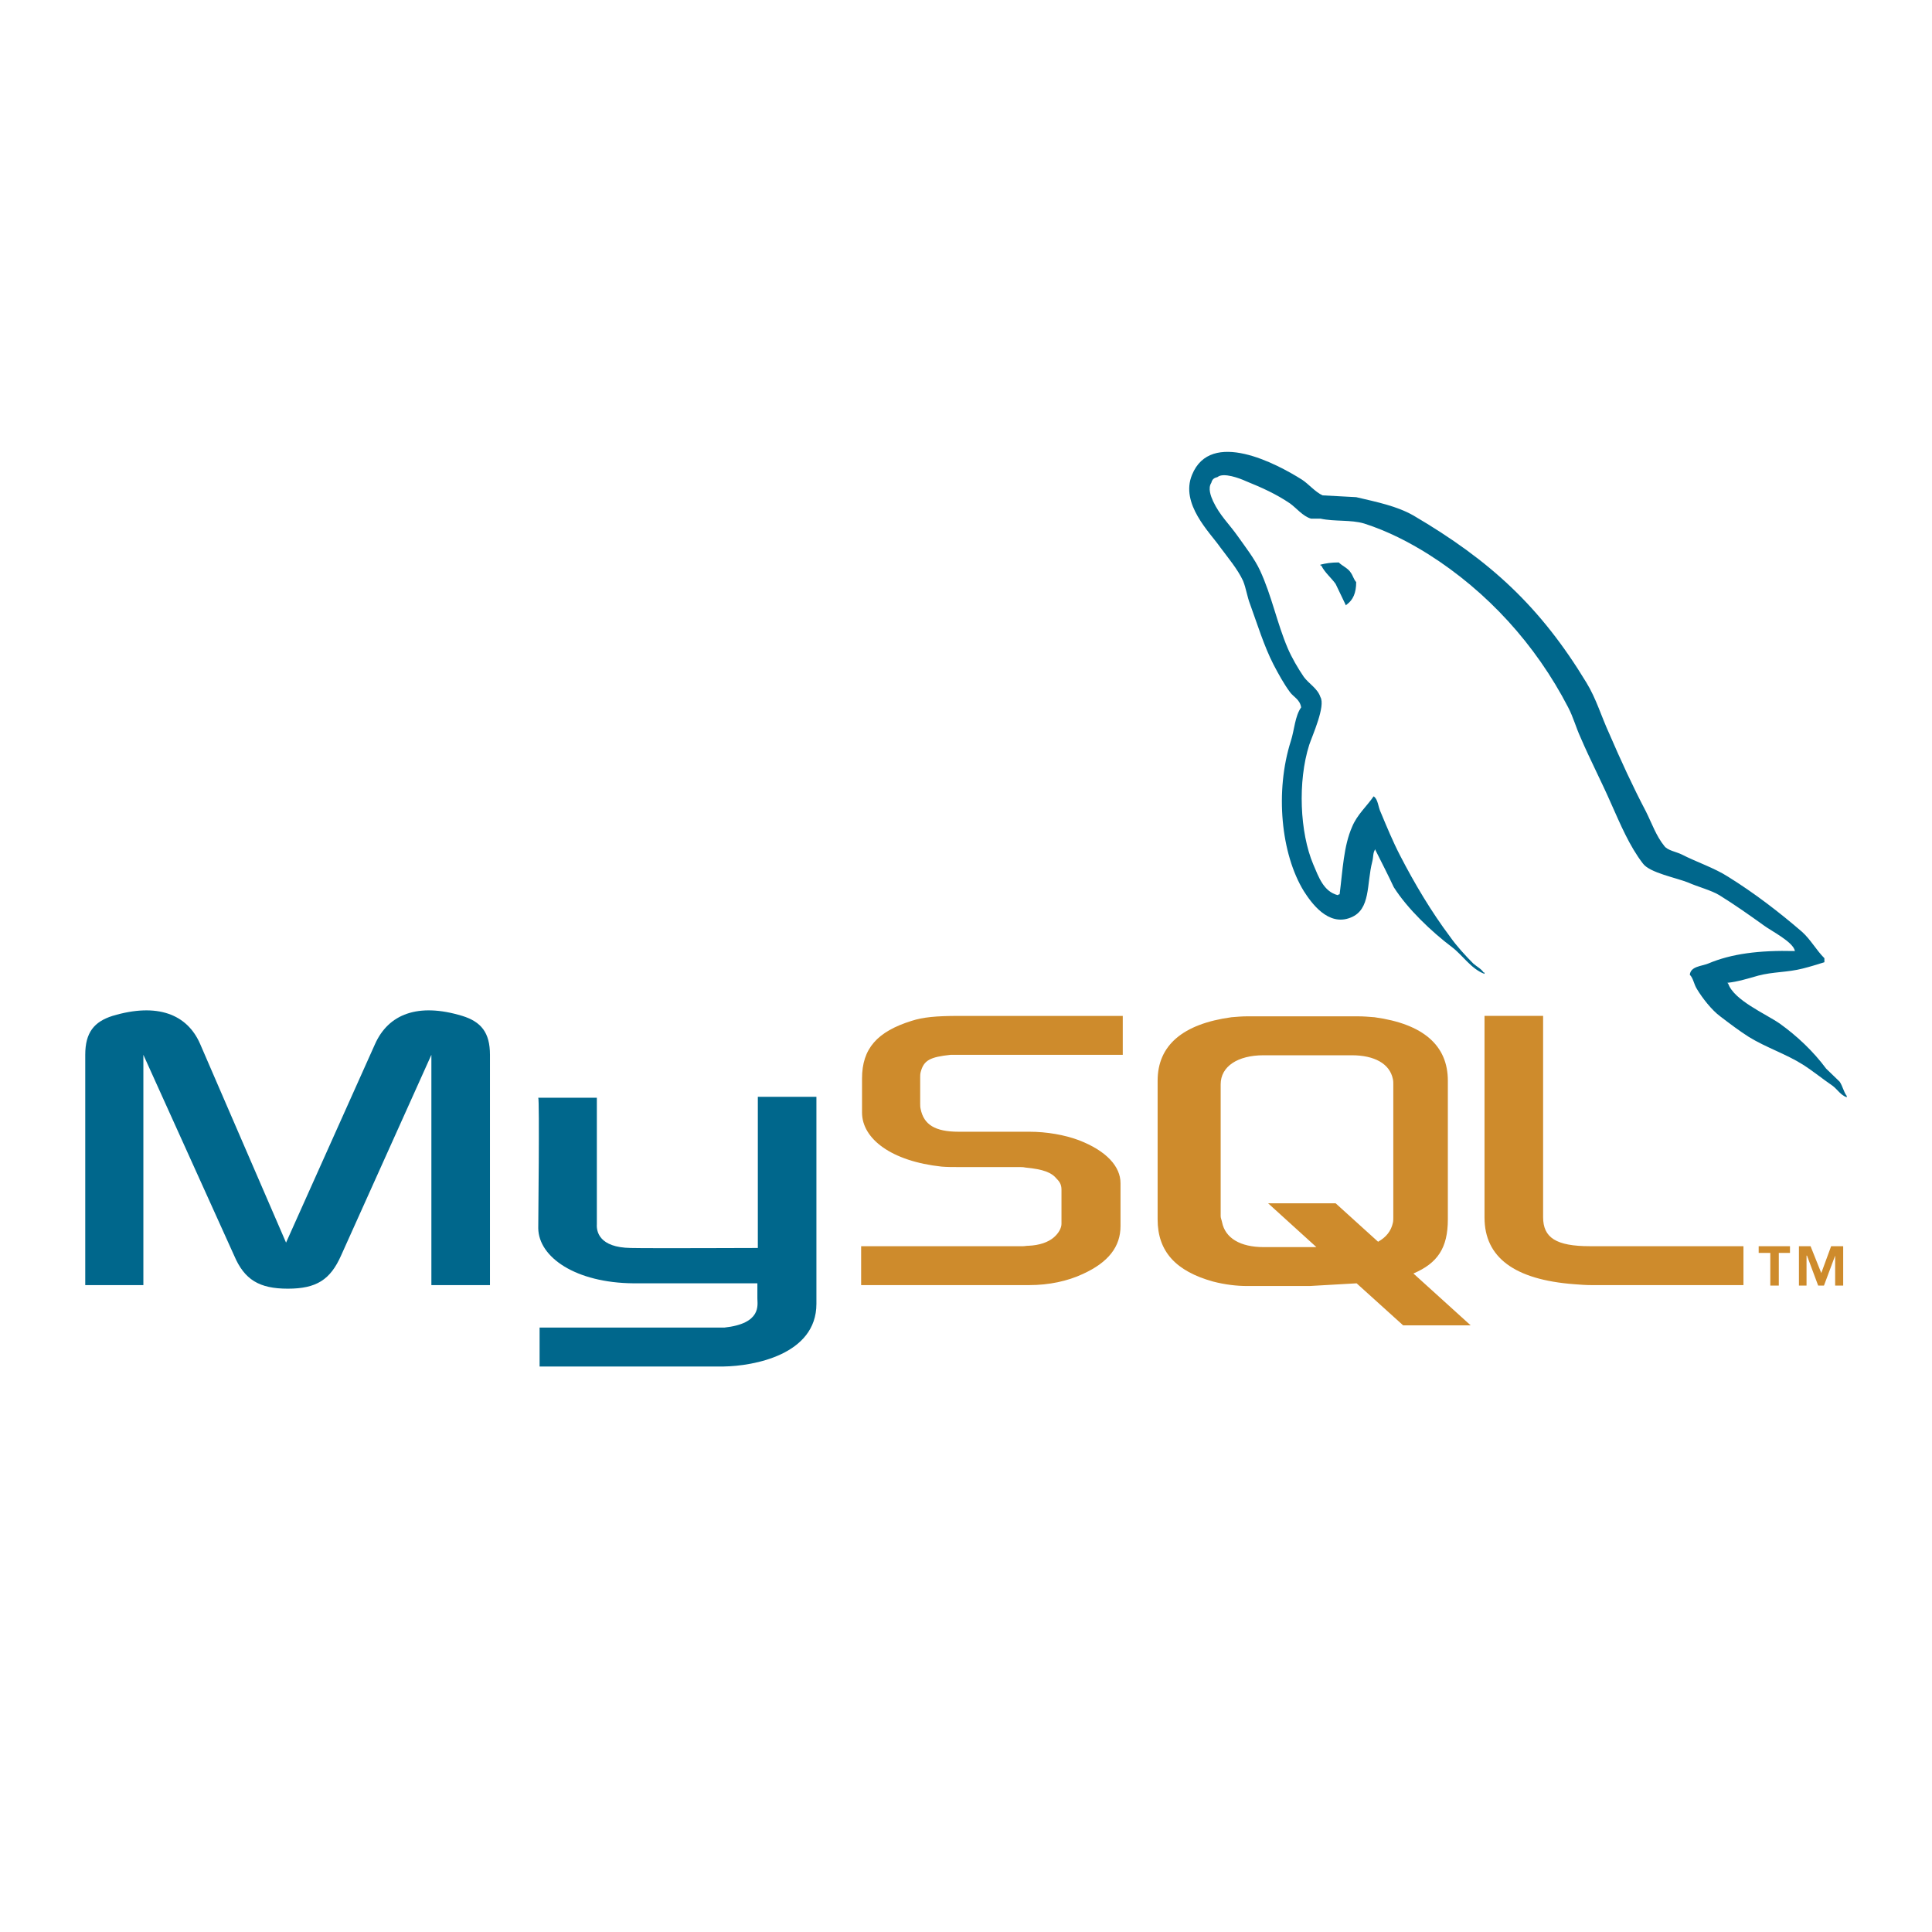
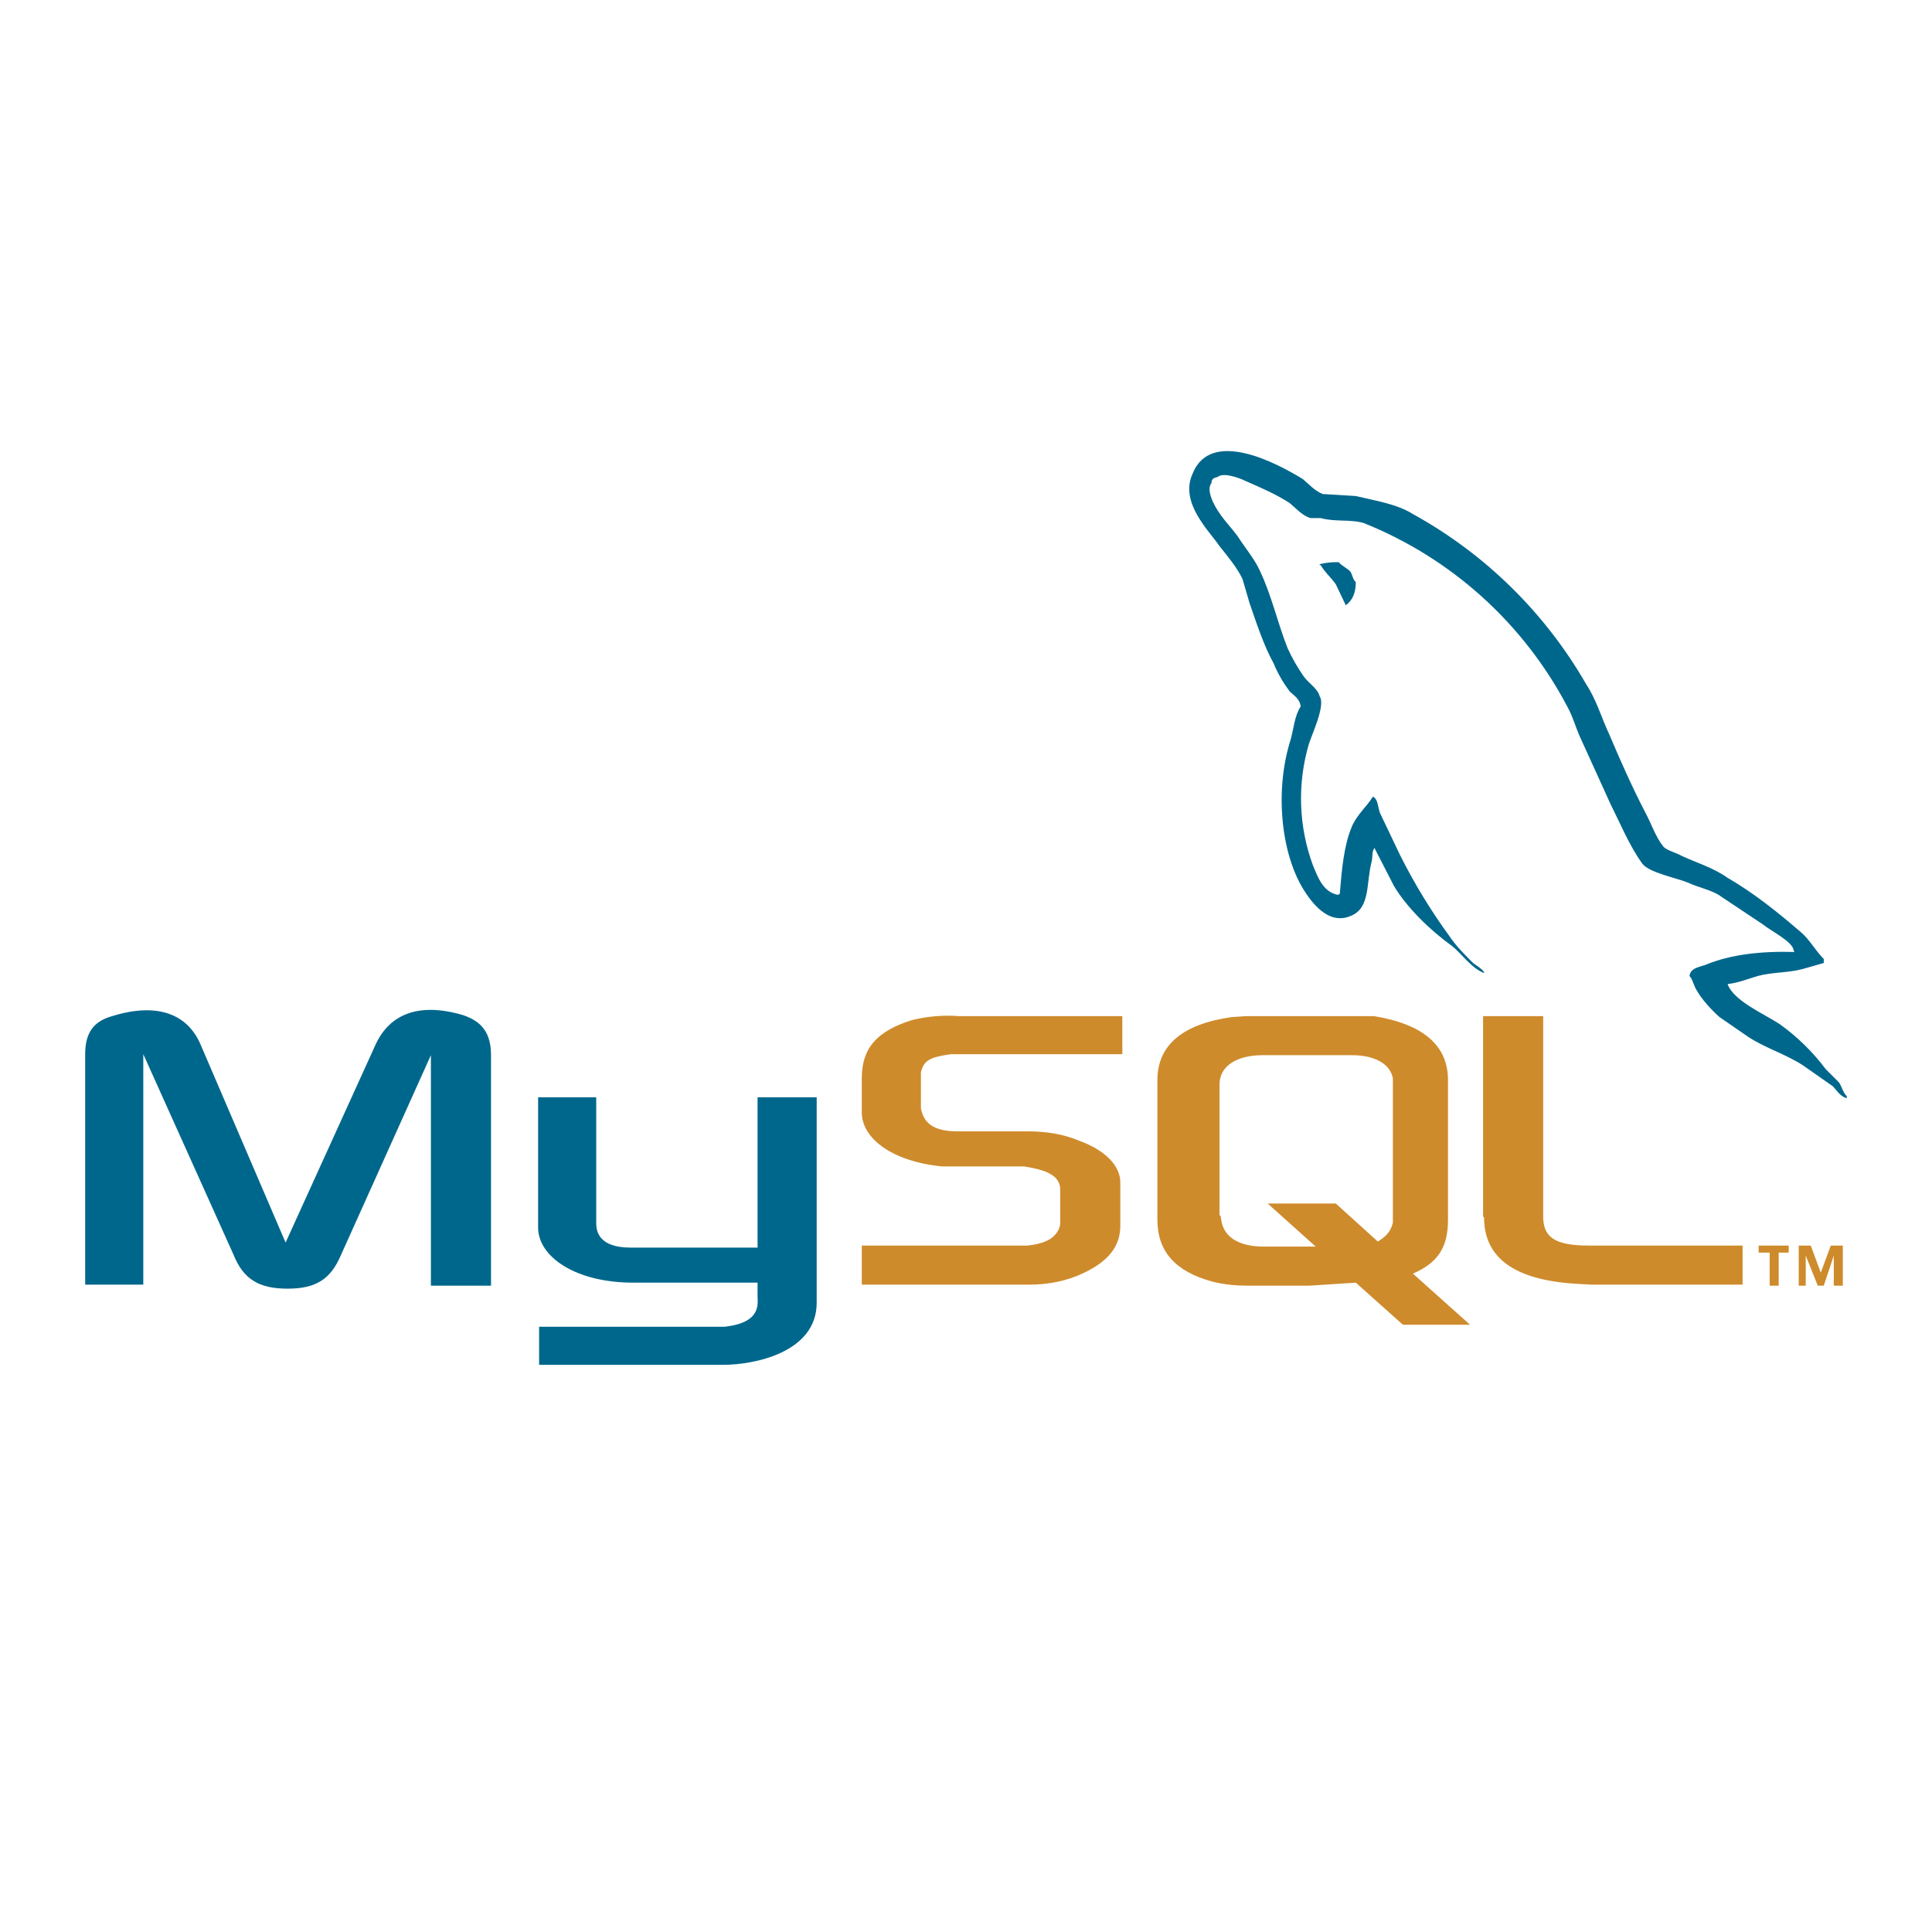
- <svg xmlns="http://www.w3.org/2000/svg" width="2500" height="2500" viewBox="0 0 192.756 192.756" version="1.1" id="svg38">
-   <defs id="defs42" />
-   <g fill-rule="evenodd" clip-rule="evenodd" id="g36">
-     <path d="M8.504 128.215h5.8v-22.977l9.058 20.033c1.026 2.408 2.499 3.301 5.354 3.301 2.856 0 4.239-.893 5.31-3.301l9.013-20.033v22.977h5.845v-22.977c0-2.23-.893-3.303-2.767-3.883-4.417-1.338-7.362-.178-8.7 2.811l-8.878 19.811-8.567-19.811c-1.294-2.988-4.284-4.148-8.745-2.811-1.829.58-2.722 1.652-2.722 3.883v22.977h-.001zM53.702 109.521h5.845v12.627c-.044.713.223 2.32 3.391 2.363 1.651.045 12.582 0 12.671 0v-15.08h5.845v20.658c0 5.086-6.291 6.201-9.236 6.246H53.835v-3.881h18.427c3.748-.402 3.302-2.275 3.302-2.9v-1.518H63.205c-5.756-.045-9.459-2.588-9.503-5.488 0-.267.133-12.939 0-13.027zM179.076 94.886c-3.568-.089-6.336.268-8.656 1.25-.668.269-1.74.269-1.828 1.116.357.355.4.936.713 1.428.535.893 1.473 2.096 2.32 2.721.938.715 1.875 1.428 2.855 2.053 1.74 1.07 3.703 1.695 5.398 2.766.982.625 1.963 1.428 2.945 2.098.49.357.803.938 1.428 1.16v-.135c-.312-.4-.402-.98-.713-1.428-.447-.445-.893-.848-1.34-1.293-1.293-1.74-2.9-3.258-4.641-4.506-1.428-.982-4.551-2.32-5.131-3.971l-.088-.09c.98-.09 2.141-.447 3.078-.715 1.518-.4 2.9-.312 4.461-.713.715-.179 1.428-.402 2.143-.625v-.401c-.803-.803-1.383-1.874-2.23-2.632-2.275-1.963-4.775-3.882-7.363-5.488-1.383-.892-3.168-1.473-4.639-2.23-.537-.268-1.428-.402-1.74-.848-.805-.981-1.25-2.275-1.83-3.436-1.293-2.454-2.543-5.175-3.658-7.763-.803-1.74-1.295-3.48-2.275-5.086-4.596-7.585-9.594-12.181-17.268-16.687-1.65-.937-3.613-1.339-5.711-1.829-1.115-.045-2.23-.134-3.346-.179-.715-.312-1.428-1.16-2.053-1.562-2.543-1.606-9.102-5.086-10.977-.491-1.205 2.9 1.785 5.755 2.811 7.228.76 1.026 1.74 2.186 2.277 3.346.311.758.4 1.562.713 2.365.713 1.963 1.383 4.149 2.32 5.979.49.937 1.025 1.919 1.65 2.767.357.491.982.714 1.115 1.517-.625.893-.668 2.231-1.025 3.347-1.607 5.042-.982 11.288 1.293 14.991.715 1.115 2.41 3.569 4.686 2.632 2.008-.803 1.561-3.346 2.141-5.577.135-.535.045-.892.312-1.249v.089c.625 1.249 1.25 2.454 1.83 3.703 1.383 2.186 3.793 4.462 5.801 5.979 1.07.803 1.918 2.187 3.256 2.677v-.135h-.088c-.268-.4-.67-.579-1.027-.892-.803-.803-1.695-1.785-2.32-2.677-1.873-2.498-3.523-5.265-4.996-8.12-.715-1.383-1.34-2.9-1.918-4.283-.27-.536-.27-1.339-.715-1.606-.67.981-1.65 1.83-2.143 3.034-.848 1.918-.936 4.283-1.248 6.737-.18.045-.09 0-.18.089-1.426-.356-1.918-1.829-2.453-3.078-1.338-3.168-1.562-8.254-.402-11.913.312-.937 1.652-3.882 1.117-4.774-.27-.848-1.16-1.338-1.652-2.008-.58-.848-1.203-1.918-1.605-2.855-1.07-2.499-1.605-5.265-2.766-7.764-.537-1.16-1.473-2.365-2.232-3.435-.848-1.205-1.783-2.053-2.453-3.48-.223-.491-.535-1.294-.178-1.829.088-.357.268-.491.623-.58.58-.491 2.232.134 2.812.401 1.65.669 3.033 1.294 4.416 2.23.625.446 1.295 1.294 2.098 1.518h.938c1.428.312 3.033.089 4.371.49 2.365.759 4.506 1.874 6.426 3.079 5.844 3.703 10.664 8.968 13.92 15.259.535 1.026.758 1.963 1.25 3.034.938 2.187 2.098 4.417 3.033 6.559.938 2.097 1.83 4.239 3.168 5.979.67.937 3.346 1.427 4.551 1.918.893.401 2.275.759 3.08 1.249 1.516.937 3.033 2.008 4.461 3.034.713.534 2.945 1.649 3.078 2.541z" fill="#00678c" id="path30" />
-     <path d="M133.566 56.114c-.758 0-1.293.089-1.828.223v.089h.088c.357.714.982 1.205 1.428 1.829.357.714.67 1.428 1.027 2.142l.088-.089c.625-.446.938-1.16.938-2.231-.268-.312-.312-.625-.535-.937-.268-.446-.848-.669-1.206-1.026z" fill="#00678c" id="path32" />
-     <path d="M85.916 128.215h16.776c1.963 0 3.838-.4 5.354-1.115 2.543-1.16 3.748-2.721 3.748-4.773v-4.283c0-1.65-1.383-3.213-4.148-4.283-1.428-.535-3.213-.848-4.953-.848h-7.049c-2.365 0-3.48-.715-3.793-2.275-.044-.178-.044-.357-.044-.535v-2.633c0-.135 0-.312.044-.49.312-1.205.937-1.518 2.99-1.74h17.177v-3.883H95.687c-2.365 0-3.614.135-4.729.492-3.436 1.07-4.953 2.766-4.953 5.754v3.393c0 2.631 2.945 4.863 7.942 5.398.535.045 1.115.045 1.695.045h6.024c.223 0 .445 0 .623.045 1.83.178 2.633.49 3.168 1.158.357.357.447.67.447 1.072v3.391c0 .4-.268.938-.803 1.383-.537.445-1.385.758-2.5.803-.223 0-.355.045-.58.045H85.916v3.879zM148.111 121.479c0 3.971 2.99 6.201 8.969 6.648.58.045 1.115.088 1.695.088h15.17v-3.881h-15.303c-3.393 0-4.686-.848-4.686-2.9v-20.078h-5.846v20.123h.001zM115.496 121.656v-13.83c0-3.525 2.498-5.668 7.363-6.336.535-.045 1.07-.09 1.561-.09h11.064c.58 0 1.072.045 1.652.09 4.863.668 7.316 2.811 7.316 6.336v13.83c0 2.855-1.025 4.373-3.436 5.4l5.711 5.174h-6.736l-4.641-4.193-4.686.268h-6.246c-1.025 0-2.186-.133-3.391-.445-3.701-1.028-5.531-2.991-5.531-6.204zm6.291-.31c0 .178.09.355.135.58.312 1.605 1.828 2.498 4.148 2.498h5.266l-4.818-4.373h6.736l4.238 3.838c.805-.447 1.295-1.072 1.473-1.875.045-.178.045-.4.045-.58v-13.252c0-.178 0-.355-.045-.535-.312-1.516-1.828-2.363-4.104-2.363h-8.791c-2.588 0-4.283 1.115-4.283 2.898v13.164zM176.623 128.26h.848v-3.256h1.115v-.67h-3.123v.67h1.16v3.256zm6.469 0h.803v-3.926h-1.203l-.982 2.678-1.07-2.678h-1.16v3.926h.758v-2.988h.045l1.115 2.988h.58l1.115-2.988v2.988h-.001z" fill="#ce8b2c" id="path34" />
+ <svg xmlns="http://www.w3.org/2000/svg" width="2500" height="2500" viewBox="0 0 192.8 192.8">
+   <g fill-rule="evenodd" clip-rule="evenodd">
+     <path d="M8.5 128.2h5.8v-23l9 20c1 2.5 2.6 3.4 5.4 3.4 2.9 0 4.3-1 5.3-3.3l9-20v23H49v-23c0-2.3-1-3.4-2.8-4-4.4-1.3-7.3-.1-8.7 2.9L28.5 124 20 104.2c-1.3-3-4.3-4.2-8.8-2.8-1.8.5-2.7 1.6-2.7 3.8v23zm45.2-18.7h5.8v12.6c0 .8.3 2.4 3.4 2.4h12.7v-15h5.9V130c0 5-6.3 6.2-9.3 6.2H53.8v-3.8h18.5c3.7-.4 3.3-2.3 3.3-3V128H63.2c-5.8 0-9.5-2.6-9.5-5.5v-13zM179.1 95c-3.6-.1-6.4.3-8.7 1.2-.6.3-1.7.3-1.8 1.2.3.3.4.9.7 1.4.5.9 1.5 2 2.3 2.7l2.9 2c1.7 1.1 3.7 1.7 5.4 2.8l3 2.1c.4.4.7 1 1.4 1.2v-.2c-.4-.4-.5-1-.8-1.4l-1.3-1.3a21.1 21.1 0 00-4.6-4.5c-1.5-1-4.6-2.3-5.2-4 1-.1 2-.5 3-.8 1.5-.4 3-.3 4.5-.7l2.1-.6v-.4c-.8-.8-1.4-1.9-2.2-2.6-2.3-2-4.8-4-7.4-5.5-1.4-1-3.1-1.5-4.6-2.2-.5-.3-1.4-.5-1.8-.9-.8-1-1.2-2.3-1.8-3.4-1.3-2.5-2.5-5.2-3.6-7.8-.8-1.7-1.3-3.5-2.3-5A45 45 0 00141 51.3c-1.6-1-3.6-1.3-5.7-1.8l-3.3-.2c-.8-.3-1.5-1.1-2-1.5-2.6-1.6-9.2-5.1-11-.5-1.3 2.9 1.7 5.7 2.7 7.2.8 1 1.8 2.2 2.3 3.3l.7 2.4c.7 2 1.4 4.2 2.4 6 .4 1 1 2 1.6 2.8.4.4 1 .7 1.1 1.5-.6.9-.7 2.2-1 3.3-1.6 5-1 11.3 1.3 15 .7 1.1 2.4 3.6 4.7 2.6 2-.8 1.5-3.3 2.1-5.5.1-.6 0-1 .3-1.3v.1l1.9 3.7c1.3 2.2 3.7 4.5 5.8 6 1 .8 1.9 2.2 3.2 2.7V97c-.3-.4-.7-.6-1.1-.9-.8-.8-1.7-1.7-2.3-2.6a57.5 57.5 0 01-5-8.2l-2-4.2c-.2-.6-.2-1.4-.7-1.6-.6 1-1.6 1.8-2.1 3-.8 1.9-1 4.3-1.2 6.7l-.2.1c-1.5-.3-2-1.8-2.5-3a19.3 19.3 0 01-.4-12c.3-1 1.7-3.9 1.1-4.8-.2-.8-1.1-1.3-1.6-2a18 18 0 01-1.6-2.8c-1-2.5-1.6-5.3-2.8-7.8-.5-1.1-1.5-2.3-2.2-3.4-.9-1.2-1.8-2-2.5-3.5-.2-.5-.5-1.3-.1-1.8 0-.4.2-.5.6-.6.6-.5 2.2.1 2.8.4 1.6.7 3 1.3 4.4 2.2.6.5 1.3 1.3 2.1 1.5h1c1.4.4 3 .1 4.3.5a39.6 39.6 0 0120.3 18.3c.6 1.1.8 2 1.3 3.1l3 6.6c1 2 1.9 4.2 3.2 6 .7.9 3.4 1.4 4.6 1.9.8.4 2.2.7 3 1.2l4.5 3c.7.6 3 1.7 3 2.6z" fill="#00678c" />
+     <path d="M133.6 56.1a7 7 0 00-1.9.2v.1h.1c.4.7 1 1.2 1.5 1.9l1 2.1c.7-.5 1-1.3 1-2.3-.3-.3-.3-.6-.5-1-.3-.4-.9-.6-1.2-1z" fill="#00678c" />
+     <path d="M86 128.2h16.7c2 0 3.8-.4 5.3-1.1 2.6-1.2 3.8-2.7 3.8-4.8V118c0-1.6-1.4-3.2-4.2-4.2-1.4-.6-3.2-.9-5-.9h-7c-2.3 0-3.4-.7-3.7-2.3v-3.1-.5c.3-1.2.9-1.5 3-1.8H112v-3.8H95.7a15 15 0 00-4.7.4c-3.5 1.1-5 2.8-5 5.8v3.4c0 2.6 3 4.9 8 5.4H102.2c1.8.3 2.6.6 3.2 1.2.3.4.4.7.4 1.1v3.4c0 .4-.3 1-.8 1.4-.5.4-1.4.7-2.5.8H86v4zm62.1-6.7c0 4 3 6.2 9 6.6l1.7.1h15.1v-3.9h-15.3c-3.4 0-4.6-.8-4.6-2.9v-20H148v20zm-32.6.2v-13.9c0-3.5 2.5-5.6 7.4-6.3l1.5-.1h12.7c4.9.8 7.4 2.9 7.4 6.4v13.9c0 2.8-1 4.3-3.5 5.4l5.7 5.1H140l-4.7-4.2-4.6.3h-6.3c-1 0-2.2-.1-3.4-.4-3.7-1-5.5-3-5.5-6.2zm6.3-.4l.1.6c.3 1.6 1.8 2.5 4.2 2.5h5.2l-4.8-4.3h6.8l4.2 3.8c.8-.5 1.3-1 1.5-1.9V108.2v-.6c-.3-1.5-1.9-2.3-4.1-2.3H126c-2.6 0-4.3 1.1-4.3 2.9v13.1zm54.8 7h.9V125h1v-.7h-3v.7h1.1v3.3zm6.5 0h.8v-4h-1.2l-1 2.7-1-2.7h-1.2v4h.7v-3l1.2 3h.6l1-3v3z" fill="#ce8b2c" />
  </g>
</svg>
